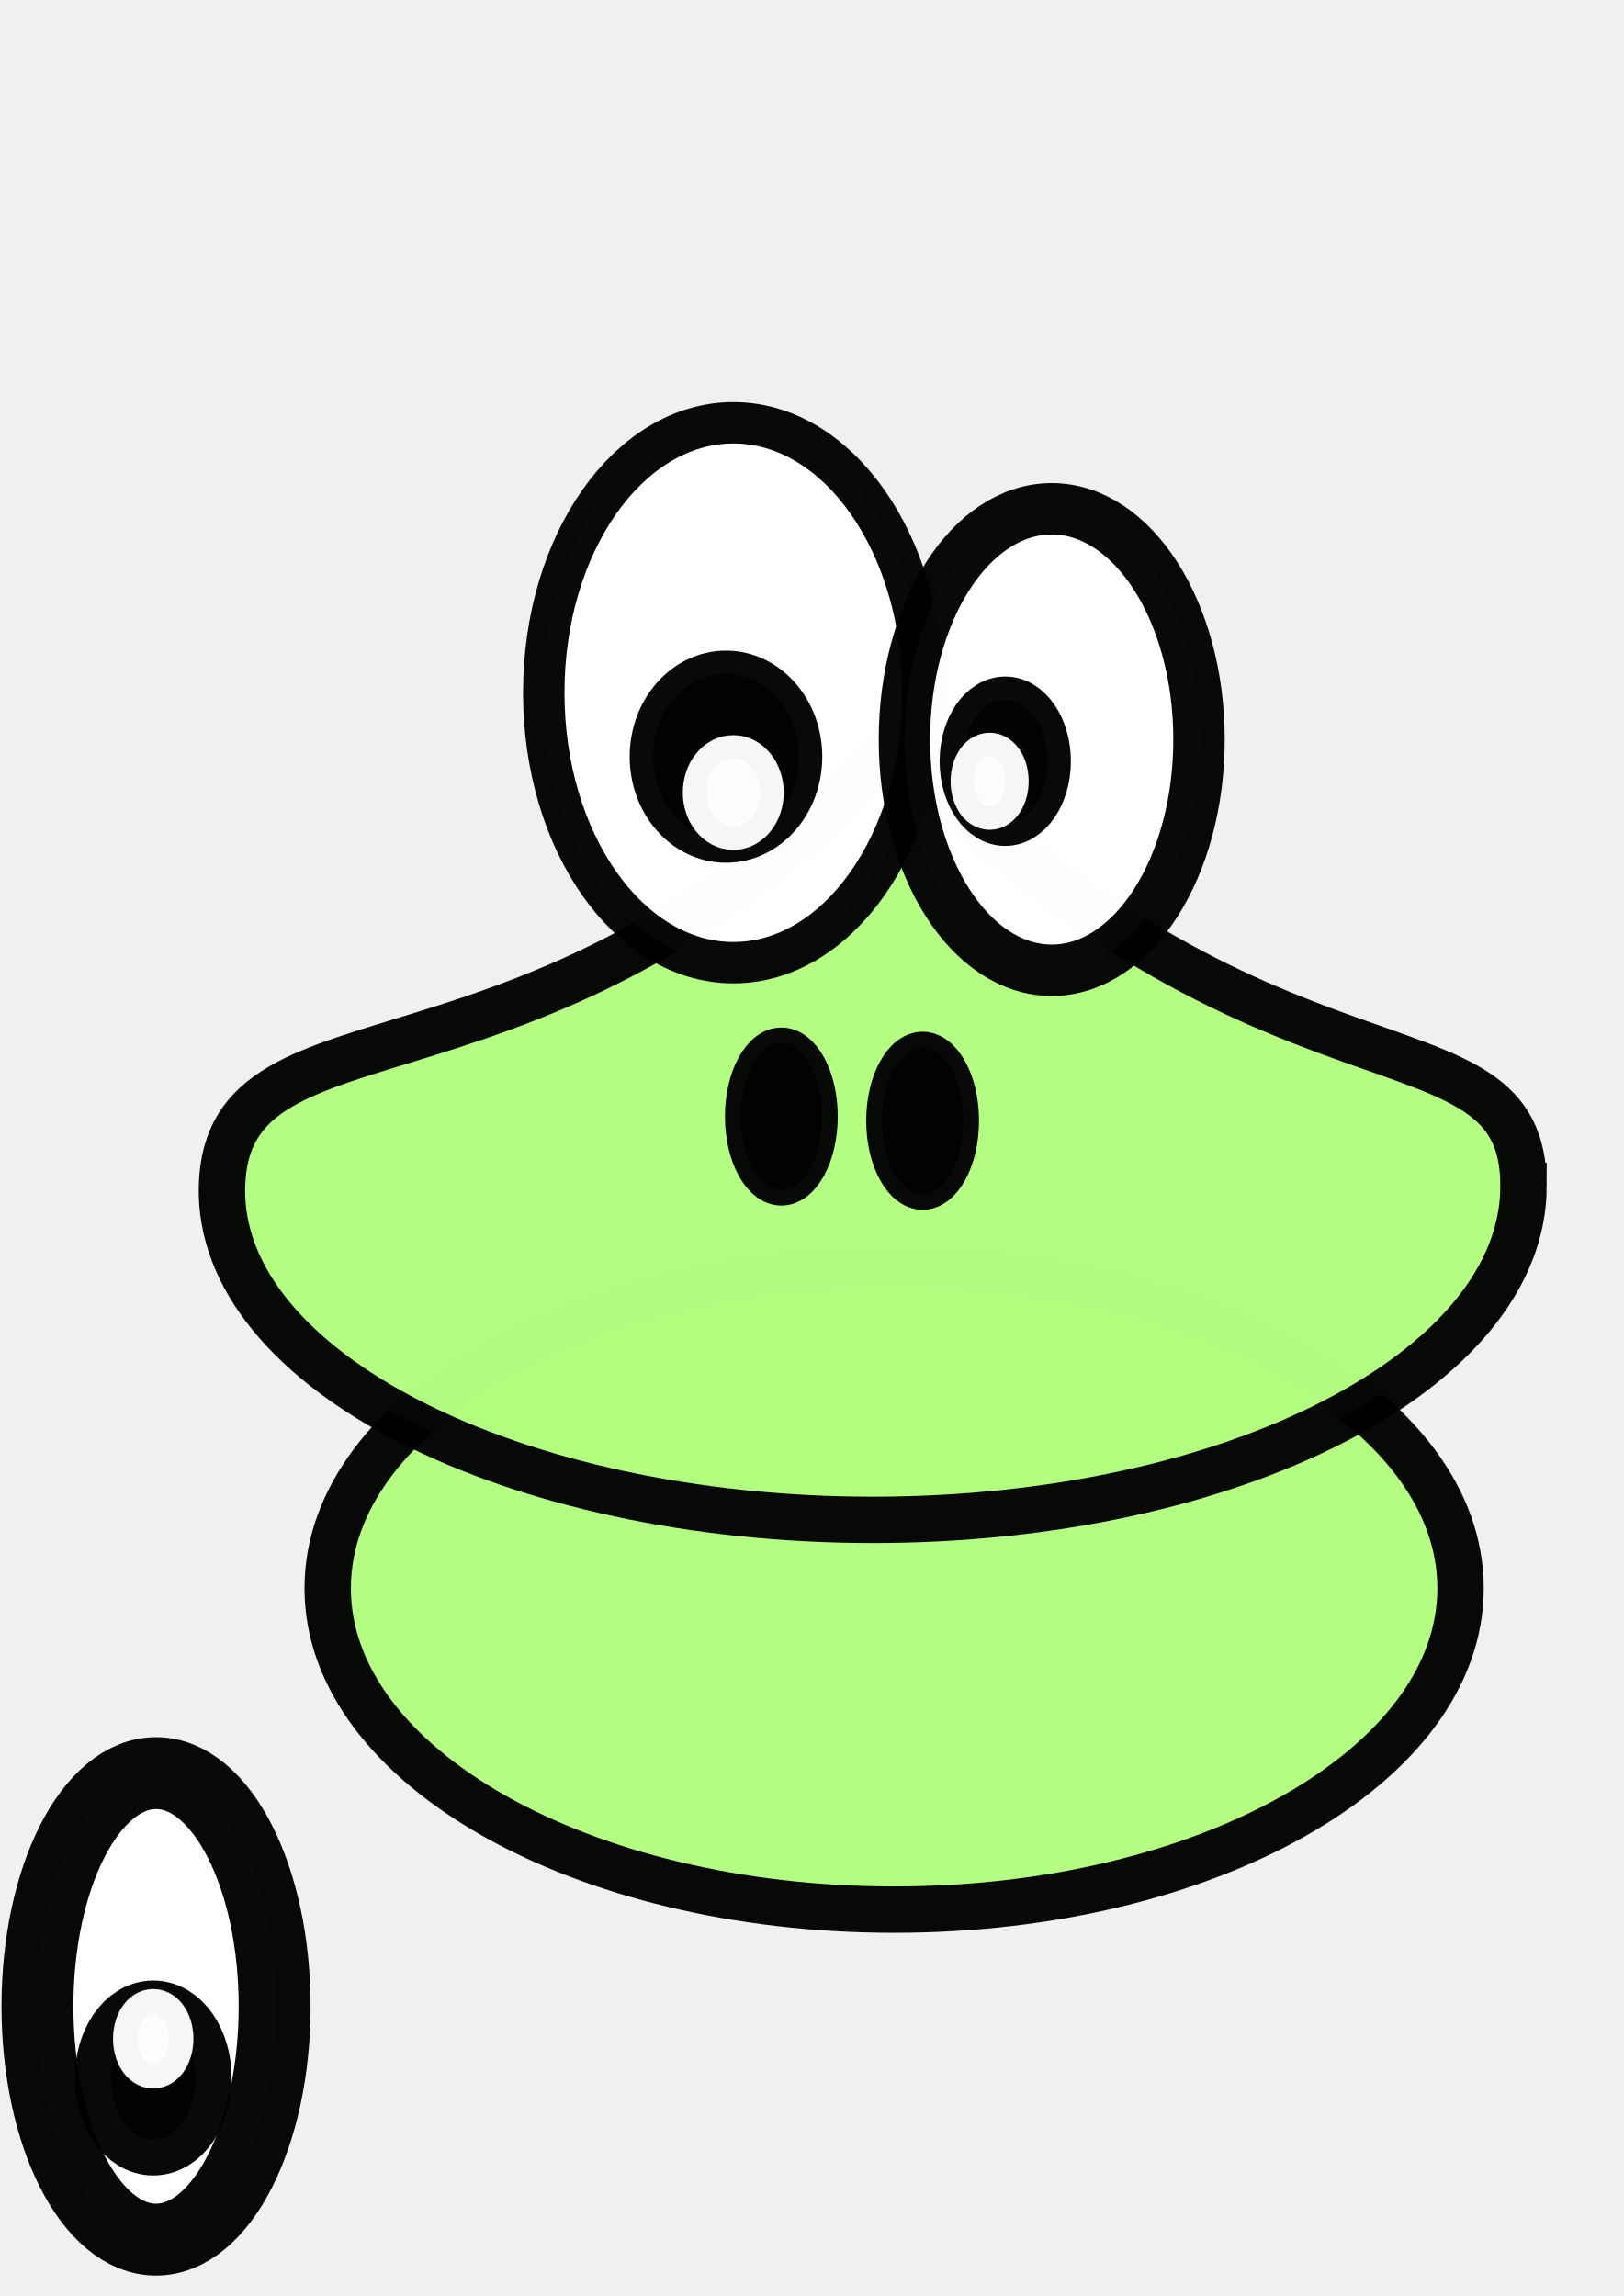
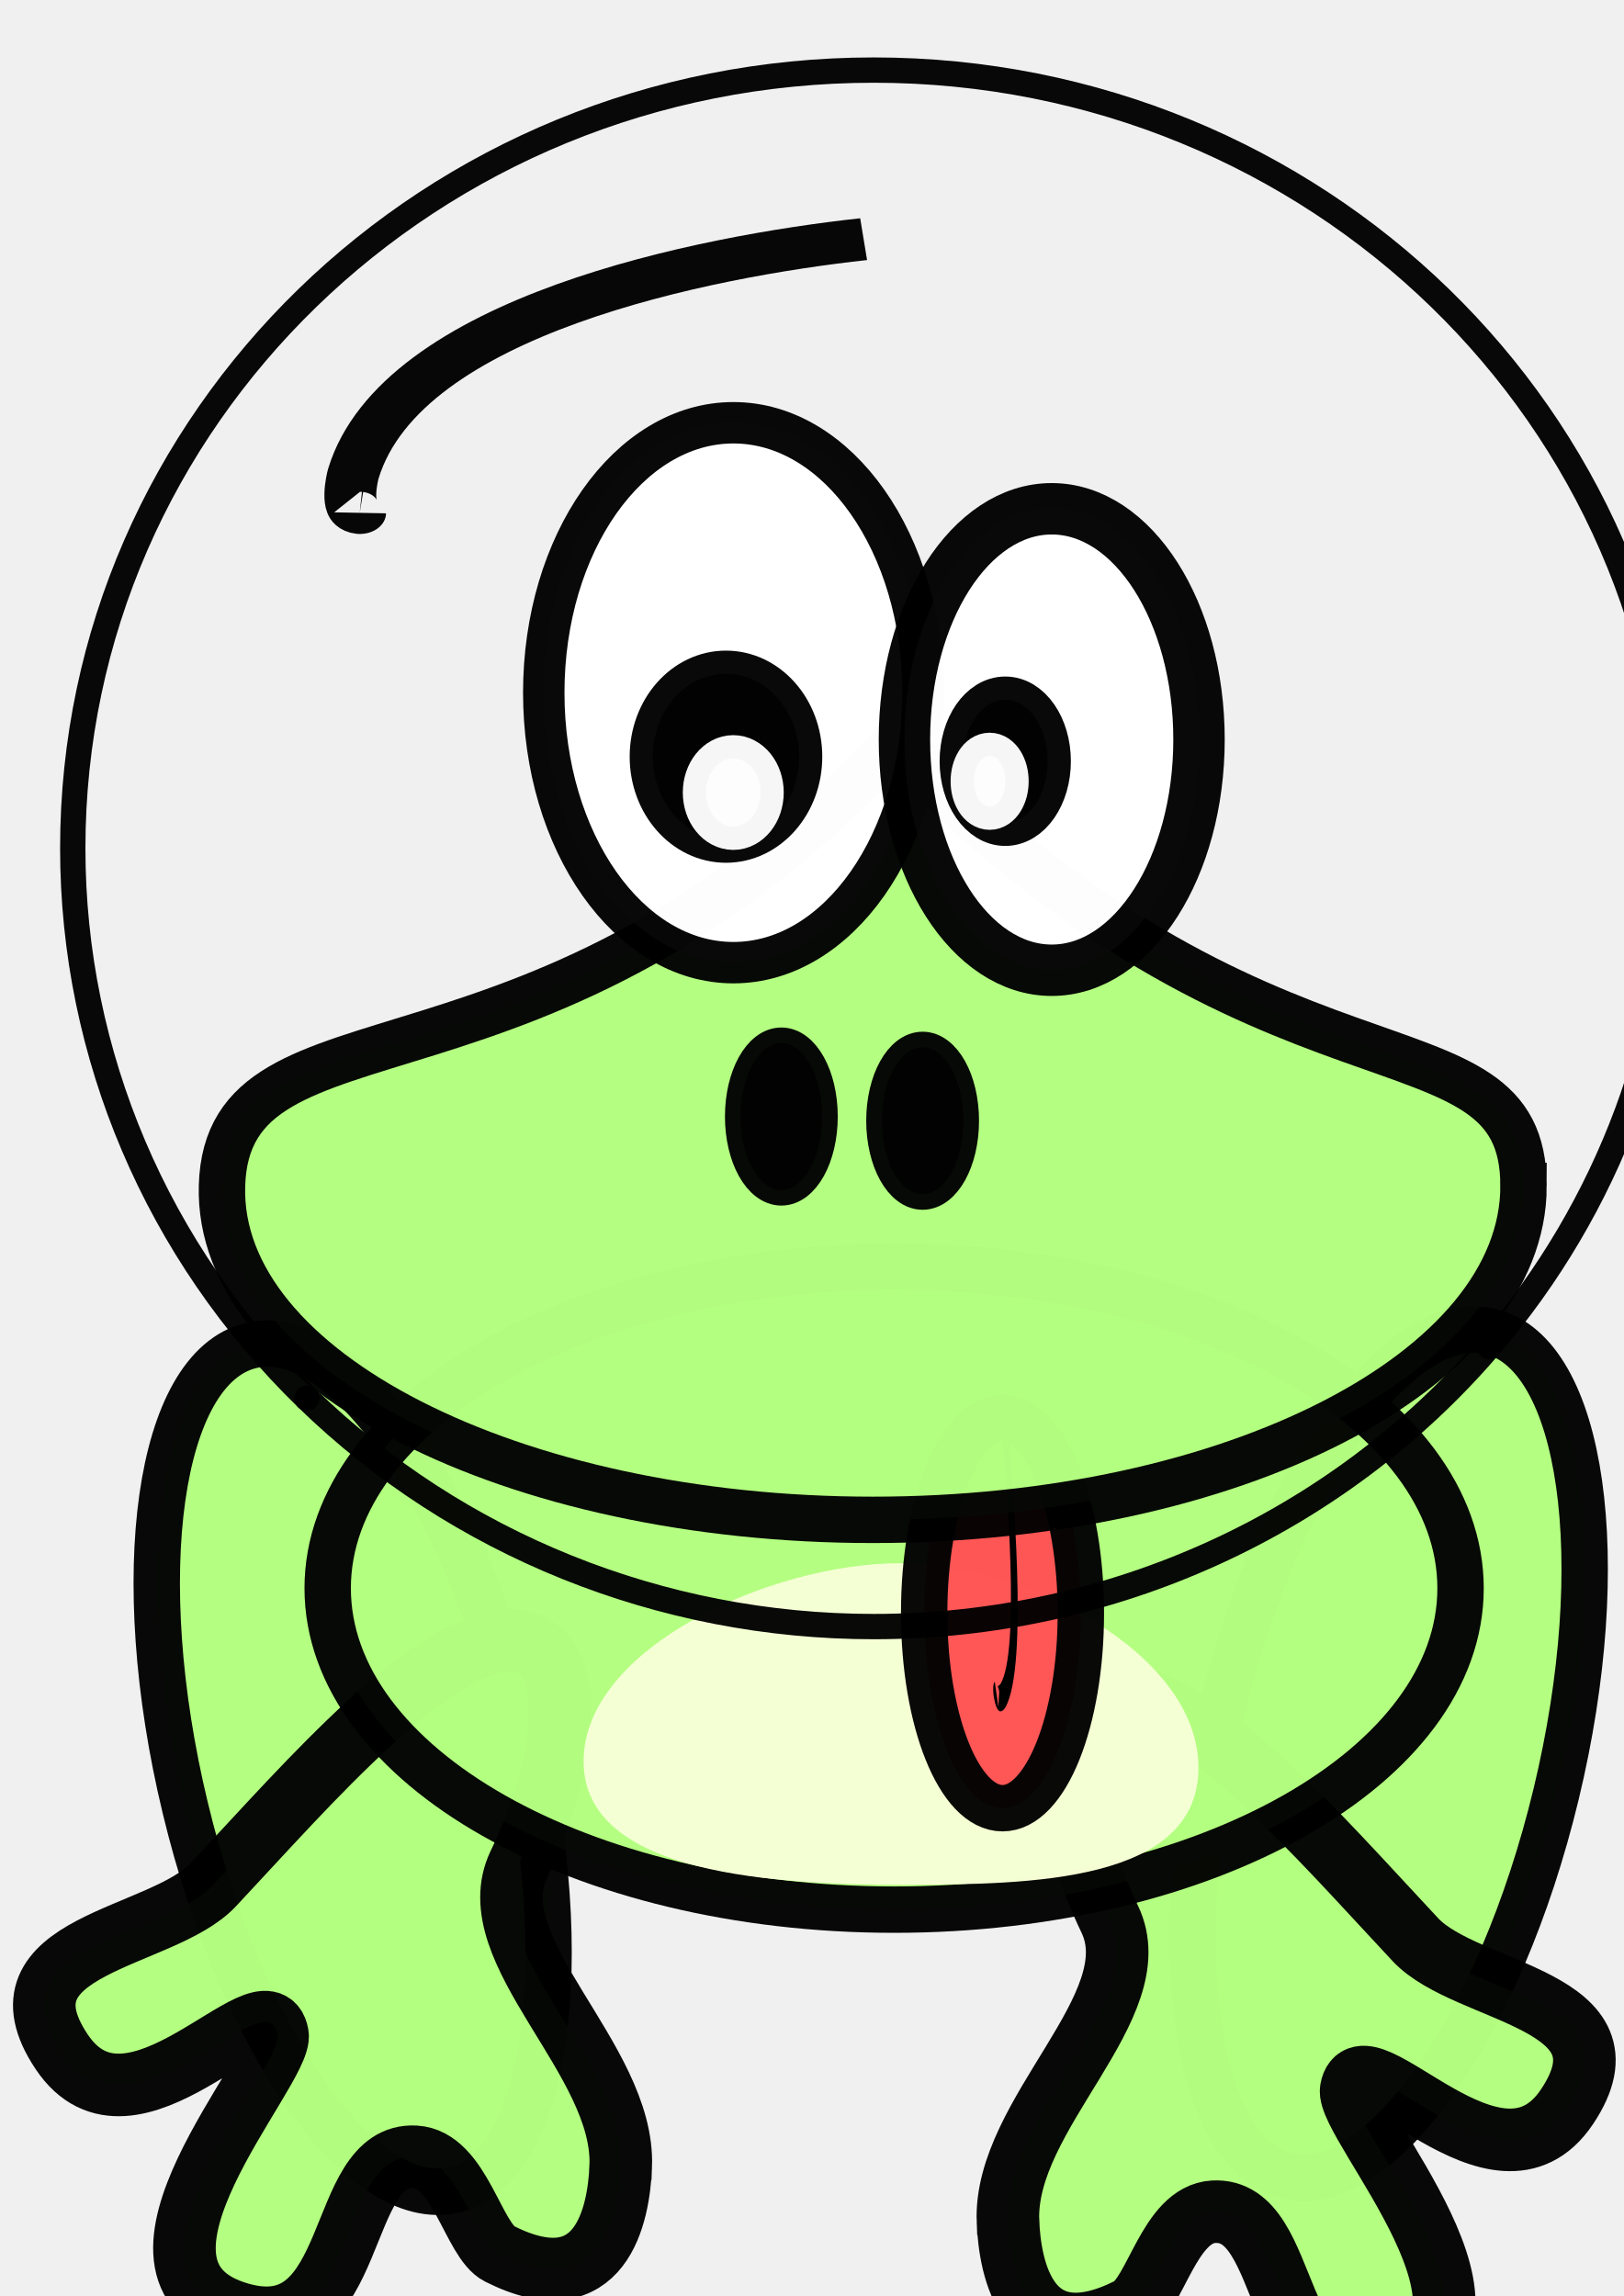
<svg xmlns="http://www.w3.org/2000/svg" width="210mm" height="297mm" viewBox="0 0 210 297" version="1.1" id="svg8">
  <defs id="defs2" />
  <g id="layer1">
-     <ellipse style="opacity:0.99;fill:#ffffff;fill-opacity:1;stroke:#000000;stroke-width:9.3;stroke-linecap:round;stroke-miterlimit:4;stroke-dasharray:none;stroke-opacity:0.969" id="path833" cx="20.182" cy="259.535" rx="15.338" ry="30.172" />
-     <ellipse style="opacity:0.99;fill:#000000;fill-opacity:1;stroke:#000000;stroke-width:9.3;stroke-linecap:round;stroke-miterlimit:4;stroke-dasharray:none;stroke-opacity:0.969" id="path835" cx="19.82" cy="268.802" rx="5.488" ry="7.957" />
-     <ellipse style="opacity:0.99;fill:#ffffff;fill-opacity:1;stroke:#ffffff;stroke-width:6.303;stroke-linecap:round;stroke-miterlimit:4;stroke-dasharray:none;stroke-opacity:0.969" id="path837" cx="19.82" cy="263.726" rx="2.047" ry="3.282" />
+     <ellipse style="opacity:0.989;fill:#b3ff80;fill-opacity:1;stroke:#000000;stroke-width:6;stroke-linecap:round;stroke-miterlimit:4;stroke-dasharray:none;stroke-opacity:0.969" id="path892-7-0" cx="-178.446" cy="-227.762" rx="56.173" ry="22.268" transform="matrix(0.2342857,-0.9721678,-0.9721678,-0.2342857,0,0)" />
+     <path id="path931-7" style="opacity:0.989;fill:#b3ff80;fill-opacity:1;stroke:#000000;stroke-width:8.094;stroke-linecap:round;stroke-miterlimit:4;stroke-dasharray:none;stroke-opacity:0.969" d="m 130.364,287.335 c 0.24,6.149 2.462,17.976 15.691,11.309 3.4,-1.714 5.119,-12.208 10.886,-12.543 10.468,-0.608 7.037,24.739 22.653,20.304 18.959,-5.384 -5.63,-31.717 -4.834,-36.113 1.407,-7.77 18.863,15.763 27.911,2.221 9.315,-13.94 -12.949,-14.49 -19.6,-21.595 -6.622,-7.073 -13.051,-14.33 -20.212,-20.932 -25.854,-23.836 -29.617,-3.221 -19.318,18.3 5.352,11.182 -13.721,25.137 -13.178,39.048 z" />
+     <ellipse style="opacity:0.989;fill:#b3ff80;fill-opacity:1;stroke:#000000;stroke-width:6;stroke-linecap:round;stroke-miterlimit:4;stroke-dasharray:none;stroke-opacity:0.969" id="path892-7" cx="-232.979" cy="-9.23" rx="56.173" ry="22.268" transform="rotate(-103.5495)" />
+     <path id="path931" style="opacity:0.989;fill:#b3ff80;fill-opacity:1;stroke:#000000;stroke-width:8.094;stroke-linecap:round;stroke-miterlimit:4;stroke-dasharray:none;stroke-opacity:0.969" d="m 80.281,280.229 c -0.24,6.149 -2.462,17.976 -15.691,11.309 -3.4,-1.714 -5.119,-12.208 -10.886,-12.543 -10.468,-0.608 -7.037,24.739 -22.653,20.304 -18.959,-5.384 5.63,-31.717 4.834,-36.113 -1.407,-7.77 -18.863,15.763 -27.911,2.221 -9.315,-13.94 12.949,-14.49 19.6,-21.595 6.622,-7.073 13.051,-14.33 20.212,-20.932 25.854,-23.836 29.617,-3.221 19.318,18.3 -5.352,11.182 13.721,25.137 13.178,39.048 z" />
+     <ellipse style="opacity:0.99;fill:#ffffff;fill-opacity:1;stroke:#000000;stroke-width:9.3;stroke-linecap:round;stroke-miterlimit:4;stroke-dasharray:none;stroke-opacity:0.969" id="path833" cx="303.364" cy="102.483" rx="15.338" ry="30.172" />
+     <ellipse style="opacity:0.99;fill:#000000;fill-opacity:1;stroke:#000000;stroke-width:9.3;stroke-linecap:round;stroke-miterlimit:4;stroke-dasharray:none;stroke-opacity:0.969" id="path835" cx="303.003" cy="111.75" rx="5.488" ry="7.957" />
+     <ellipse style="opacity:0.99;fill:#ffffff;fill-opacity:1;stroke:#ffffff;stroke-width:6.303;stroke-linecap:round;stroke-miterlimit:4;stroke-dasharray:none;stroke-opacity:0.969" id="path837" cx="303.003" cy="106.674" rx="2.047" ry="3.282" />
    <ellipse style="opacity:0.989;fill:#b3ff80;fill-opacity:1;stroke:#000000;stroke-width:6;stroke-linecap:round;stroke-miterlimit:4;stroke-dasharray:none;stroke-opacity:0.969" id="path892" cx="115.64" cy="205.448" rx="73.259" ry="41.574" />
+     <path id="path894" style="opacity:0.989;fill:#f6ffd5;fill-opacity:1;stroke:none;stroke-width:6;stroke-linecap:round;stroke-miterlimit:4;stroke-dasharray:none;stroke-opacity:0.969" d="m 154.995,228.657 c -1e-5,14.824 -21.668,15.136 -37.941,15.136 -16.273,0 -41.574,-1.119 -41.574,-15.943 -2e-6,-14.824 24.494,-25.631 40.767,-25.631 16.273,0 38.749,11.614 38.749,26.438 z" />
+     <ellipse style="opacity:0.989;fill:#ff5555;fill-opacity:1;stroke:#000000;stroke-width:6;stroke-linecap:round;stroke-miterlimit:4;stroke-dasharray:none;stroke-opacity:0.969" id="path949" cx="129.659" cy="208.656" rx="10.132" ry="25.245" />
+     <path style="fill:none;fill-rule:evenodd;stroke:#000000;stroke-width:3" id="path953" d="m 238.709,147.347 c 10e-6,1e-5 -1e-5,0 -2e-5,0 -0.01,-9.5e-4 -0.004,-0.02 -0.002,-0.03 0.212,-0.988 2.872,-0.262 3.164,-0.165 12.332,4.105 15.506,24.162 16.072,34.542" transform="matrix(0.2611819,-0.03019298,-0.1260548,-1.090426,85.11891,387.0587)" />
    <path id="path839" style="opacity:0.99;fill:#b3ff80;fill-opacity:1;stroke:#000000;stroke-width:6;stroke-linecap:round;stroke-miterlimit:4;stroke-dasharray:none;stroke-opacity:0.969" d="m 197.045,153.405 c 0,23.857 -37.683,43.197 -84.167,43.197 -46.484,0 -84.832,-19.343 -84.167,-43.197 0.712,-25.505 41.759,-8.279 86.992,-57.324 48.104,49.688 81.341,33.467 81.341,57.324 z" />
    <ellipse style="opacity:0.989;fill:#000000;fill-opacity:1;stroke:#000000;stroke-width:4.045;stroke-linecap:round;stroke-miterlimit:4;stroke-dasharray:none;stroke-opacity:0.969" id="path844" cx="101.056" cy="144.43" rx="5.272" ry="9.494" />
    <ellipse style="opacity:0.989;fill:#000000;fill-opacity:1;stroke:#000000;stroke-width:4.045;stroke-linecap:round;stroke-miterlimit:4;stroke-dasharray:none;stroke-opacity:0.969" id="path844-6" cx="119.326" cy="144.974" rx="5.272" ry="9.494" />
    <ellipse style="opacity:0.99;fill:#ffffff;fill-opacity:1;stroke:#000000;stroke-width:5.357;stroke-linecap:round;stroke-miterlimit:4;stroke-dasharray:none;stroke-opacity:0.969" id="path833-7" cx="94.853" cy="89.606" rx="24.526" ry="34.92" />
    <ellipse style="opacity:0.99;fill:#000000;fill-opacity:1;stroke:#000000;stroke-width:6;stroke-linecap:round;stroke-miterlimit:4;stroke-dasharray:none;stroke-opacity:0.969" id="path835-7" cx="93.893" cy="97.882" rx="9.454" ry="10.721" />
    <ellipse style="opacity:0.99;fill:#ffffff;fill-opacity:1;stroke:#ffffff;stroke-width:6;stroke-linecap:round;stroke-miterlimit:4;stroke-dasharray:none;stroke-opacity:0.969" id="path837-7" cx="94.837" cy="102.518" rx="3.527" ry="4.422" />
    <ellipse style="opacity:0.99;fill:#ffffff;fill-opacity:1;stroke:#000000;stroke-width:6.65;stroke-linecap:round;stroke-miterlimit:4;stroke-dasharray:none;stroke-opacity:0.969" id="path833-3" cx="136.024" cy="95.661" rx="19.049" ry="29.847" />
    <ellipse style="opacity:0.99;fill:#000000;fill-opacity:1;stroke:#000000;stroke-width:6;stroke-linecap:round;stroke-miterlimit:4;stroke-dasharray:none;stroke-opacity:0.969" id="path835-4" cx="130.012" cy="98.469" rx="5.488" ry="7.957" />
    <ellipse style="opacity:0.99;fill:#ffffff;fill-opacity:1;stroke:#ffffff;stroke-width:6;stroke-linecap:round;stroke-miterlimit:4;stroke-dasharray:none;stroke-opacity:0.969" id="path837-4" cx="127.994" cy="101.062" rx="2.047" ry="3.282" />
+     <ellipse style="opacity:0.989;fill:#d40000;fill-opacity:1;stroke:#000000;stroke-width:6.191;stroke-linecap:round;stroke-miterlimit:4;stroke-dasharray:none;stroke-opacity:0.969" id="path951" cx="329.556" cy="245.579" rx="11.067" ry="6.087" />
+     <path id="path955" style="opacity:0.989;fill:none;fill-opacity:1;stroke:#000000;stroke-width:3.275;stroke-linecap:round;stroke-miterlimit:4;stroke-dasharray:none;stroke-opacity:0.969" d="M 39.693,180.866 A 103.59,100.67 0 0 1 9.411,109.738 103.59,100.67 0 0 1 113,9.067 103.59,100.67 0 0 1 216.59,109.738 v 0 a 103.59,100.67 0 0 1 -24.004,64.441" />
+     <path id="path961" style="opacity:0.989;fill:none;fill-opacity:1;stroke:#000000;stroke-width:3.275;stroke-linecap:round;stroke-miterlimit:4;stroke-dasharray:none;stroke-opacity:0.969" d="m 192.586,174.178 a 103.59,100.67 0 0 1 -79.585,36.229 103.59,100.67 0 0 1 -73.307,-29.542" />
+     <path style="fill:none;fill-rule:evenodd;stroke:#000000;stroke-width:4;opacity:0.97" id="path964" d="m 69.38,27.134 c 4e-6,6e-6 -1.5e-5,4e-6 -2.2e-5,5e-6 -0.012,7.24e-4 -0.008,-0.023 -0.008,-0.035 0.068,-1.198 3.319,-0.834 3.68,-0.773 15.214,2.553 22.613,25.492 25.179,37.56" transform="matrix(0.1279122,-1.359531,1.671328,0.1040494,-7.642328,157.8386)" />
  </g>
</svg>
